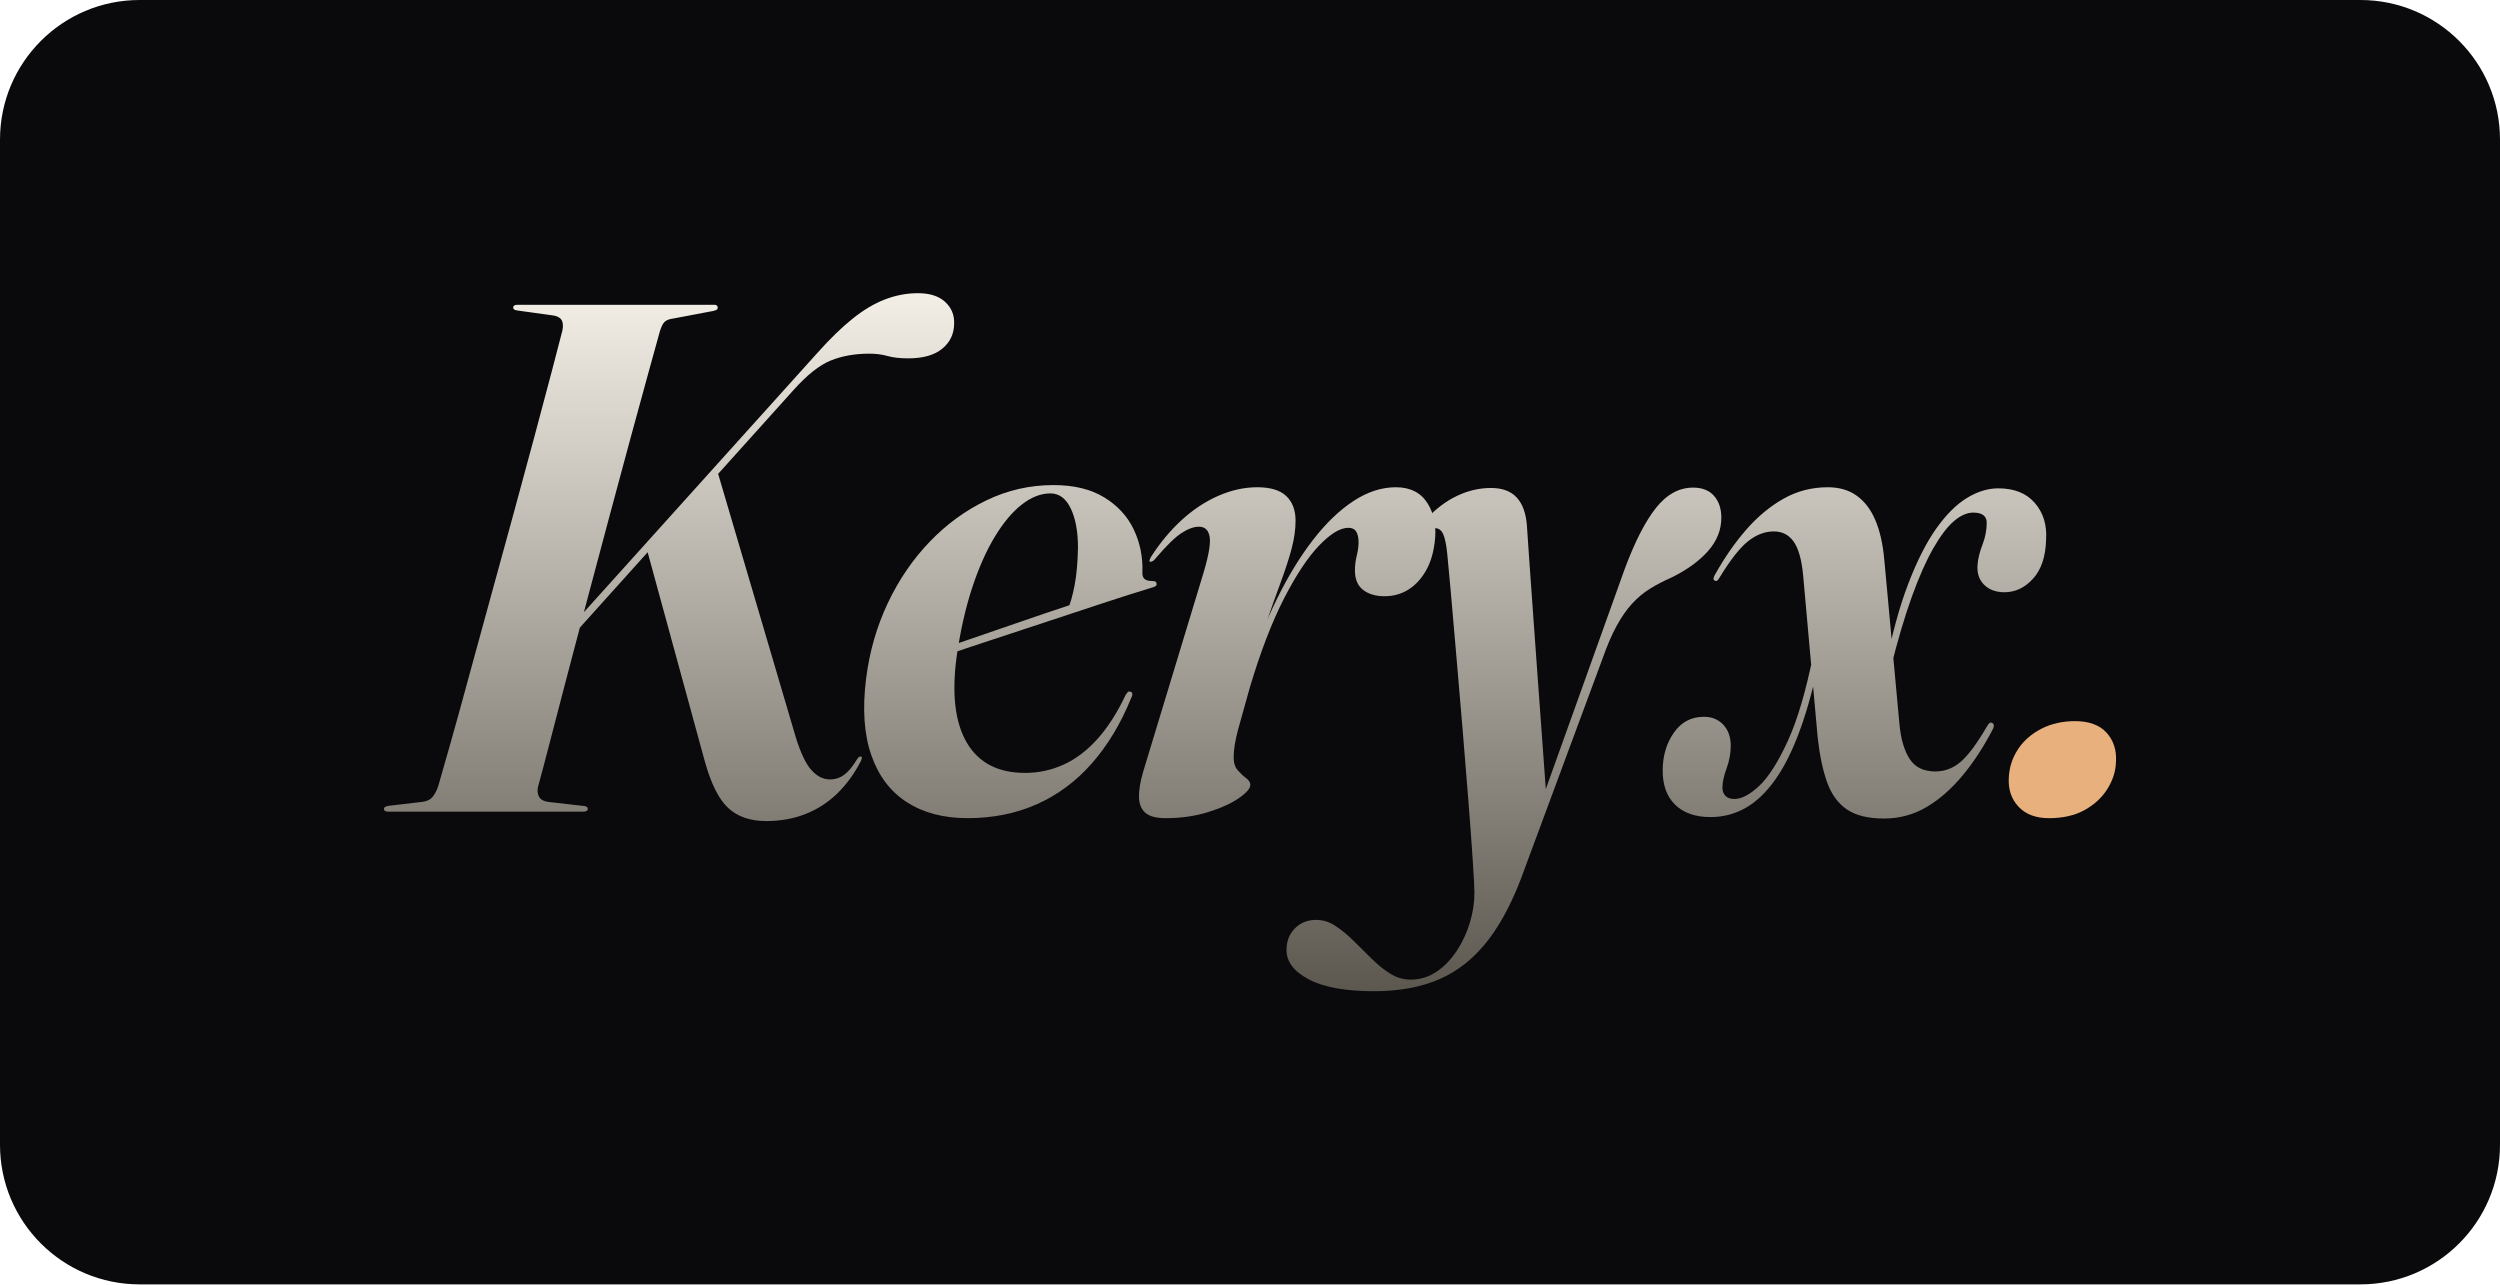
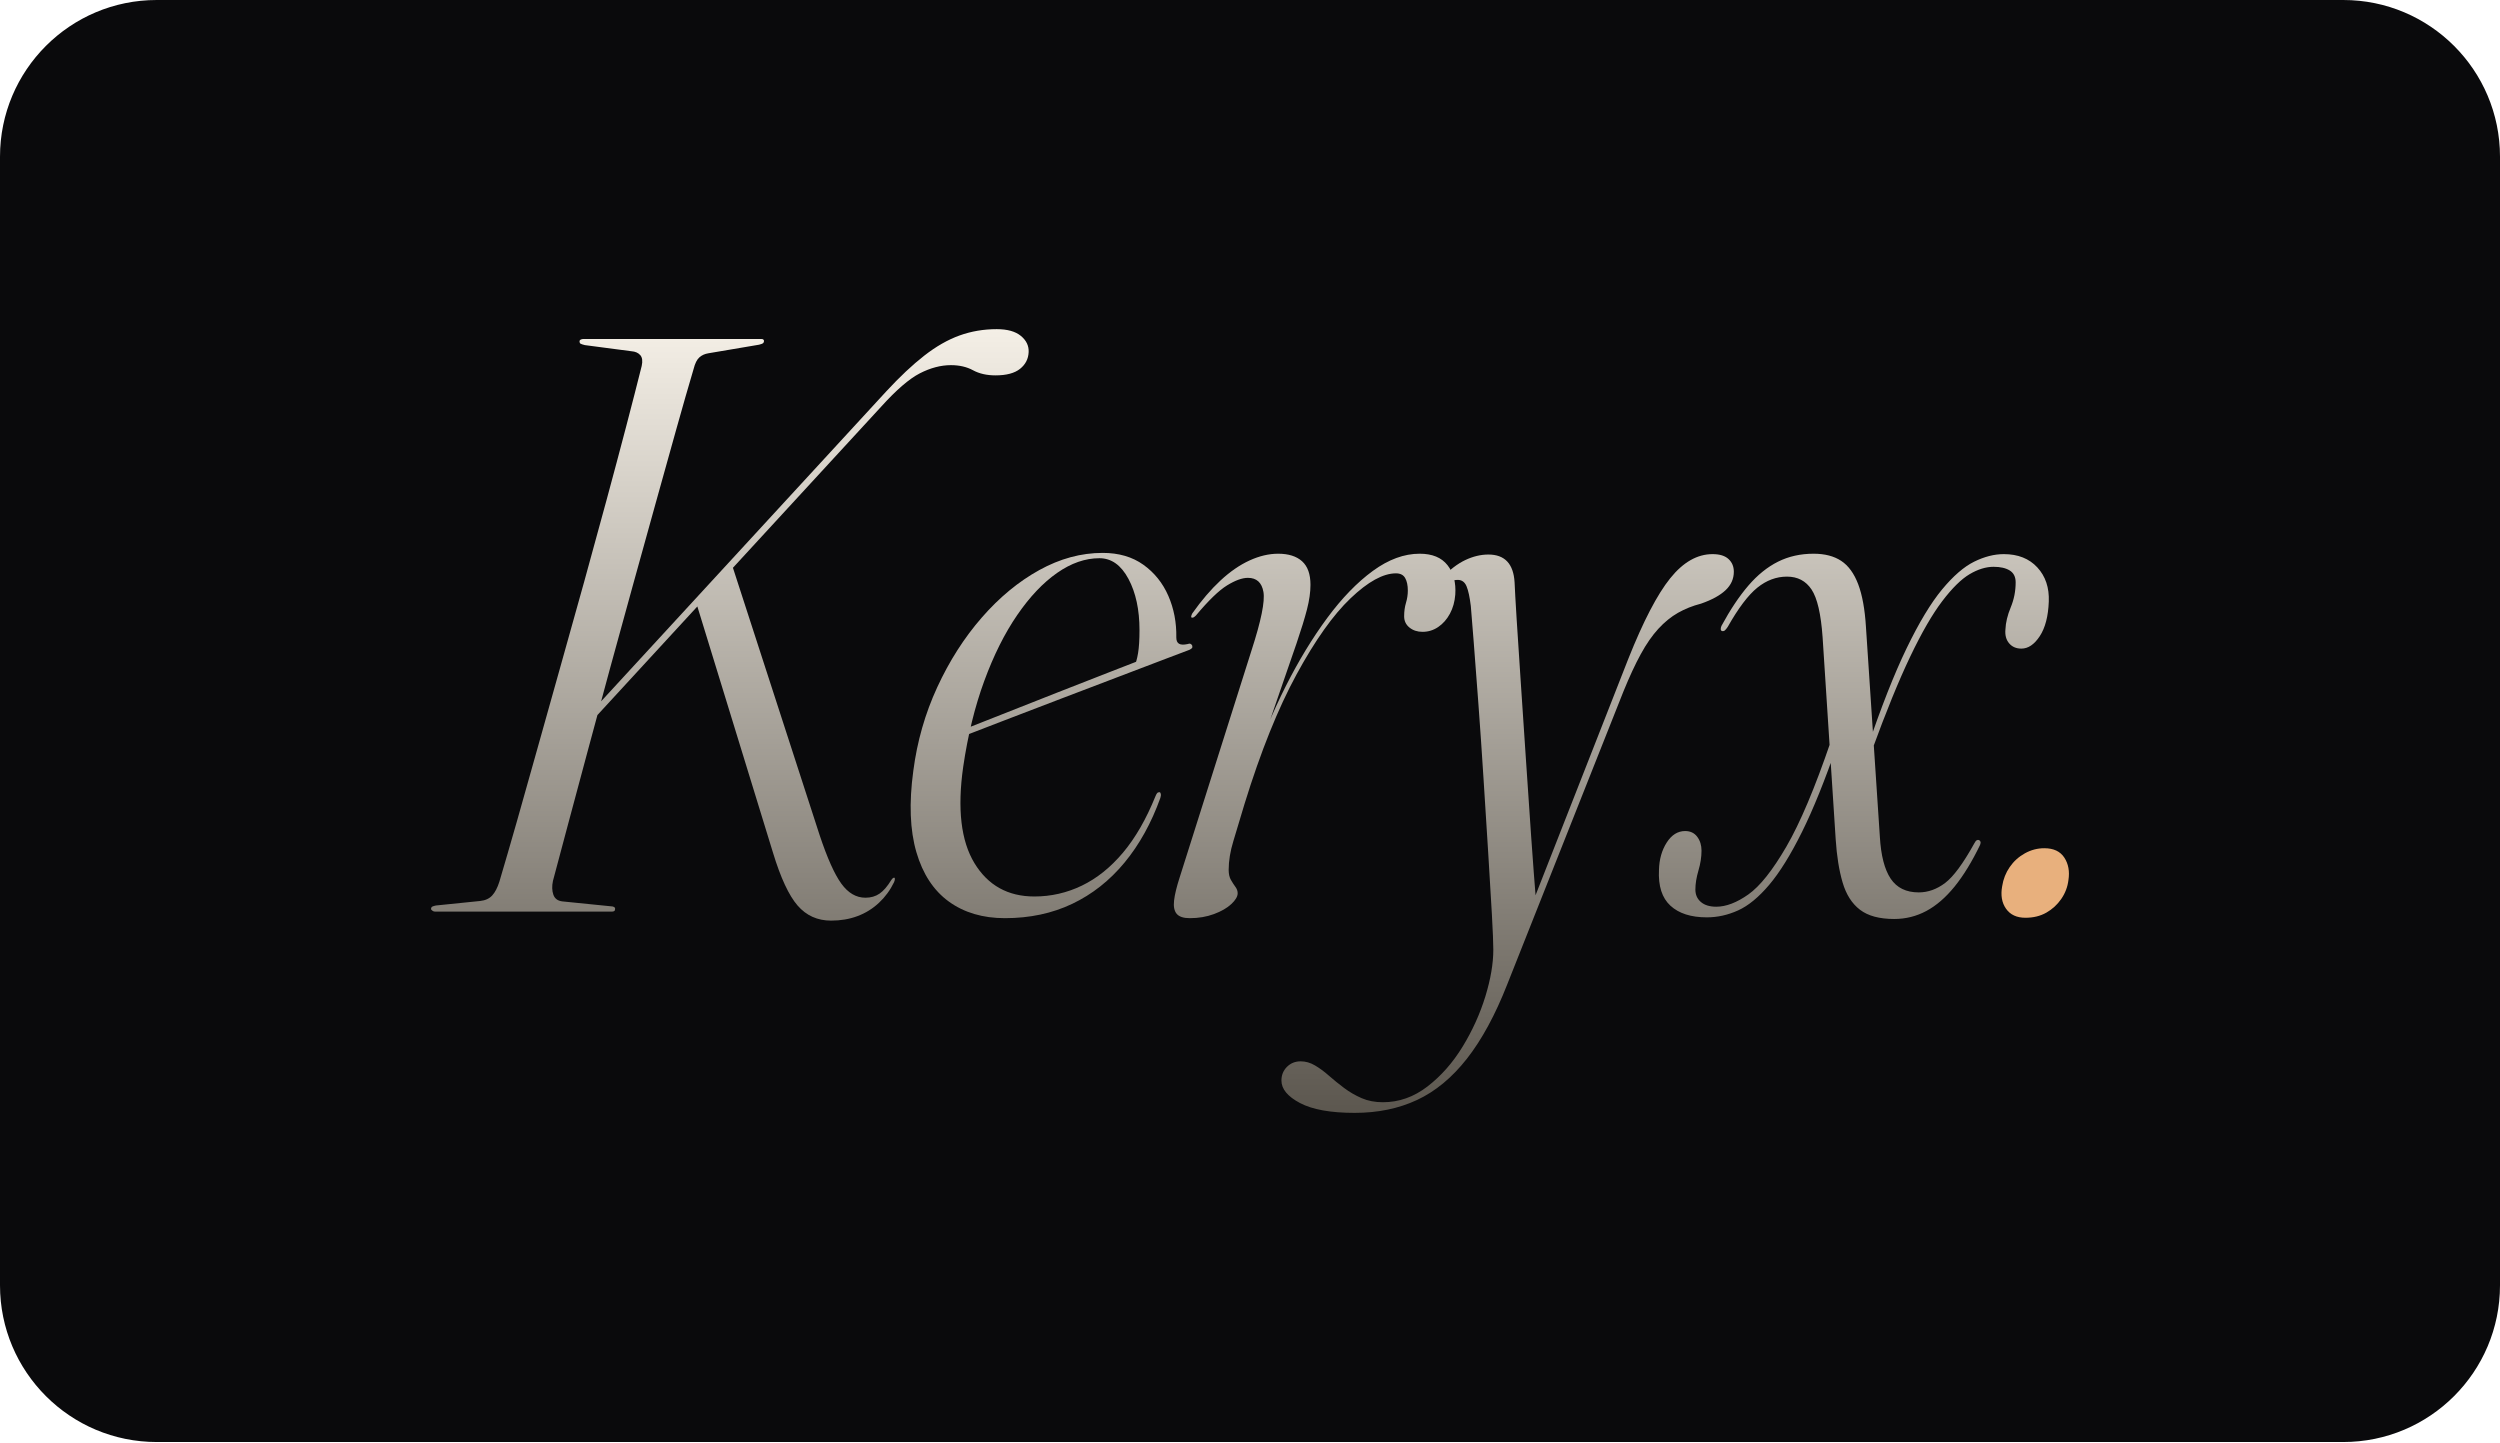
- <svg xmlns="http://www.w3.org/2000/svg" viewBox="0 0 6905.1 3547.5" width="560" role="img" aria-label="Keryx">
+ <svg xmlns="http://www.w3.org/2000/svg" viewBox="0 0 6111.9 3525.4" width="560" role="img" aria-label="Keryx">
  <defs>
-     <linearGradient id="silver" gradientUnits="userSpaceOnUse" x1="0" y1="524.0" x2="0" y2="2452.0">
+     <linearGradient id="silver" gradientUnits="userSpaceOnUse" x1="0" y1="532.0" x2="0" y2="2448.0">
      <stop offset="0" stop-color="#f4efe6" />
      <stop offset="1" stop-color="#5c574f" />
    </linearGradient>
  </defs>
-   <rect width="6905.1" height="3547.5" rx="385.6" fill="#0a0a0c" />
-   <g transform="translate(1085.4,285.8)">
-     <path d="M401.0 1886Q397.0 1902 403.0 1914.0Q409.0 1926 428.0 1929L524.0 1940Q530.0 1940 534.0 1942.0Q538.0 1944 538.0 1948Q538.0 1952 535.0 1954.0Q532.0 1956 526.0 1956H-14.0Q-19.0 1956 -22.0 1954.0Q-25.0 1952 -25.0 1949Q-25.0 1945 -21.5 1943.0Q-18.0 1941 -13.0 1940L81.0 1929Q100.0 1927 110.0 1914.5Q120.0 1902 126.0 1882Q137.0 1844 159.0 1766.5Q181.0 1689 209.0 1585.5Q237.0 1482 269.0 1366.5Q301.0 1251 332.5 1135.0Q364.0 1019 391.5 917.0Q419.0 815 439.0 738.5Q459.0 662 468.0 627Q472.0 607 465.0 597.0Q458.0 587 439.0 585L345.0 572Q337.0 571 334.5 569.0Q332.0 567 332.0 563Q332.0 560 335.0 558.0Q338.0 556 344.0 556H888.0Q892.0 556 894.5 558.0Q897.0 560 897.0 564Q897.0 567 895.0 569.0Q893.0 571 885.0 573L774.0 594Q758.0 596 750.5 603.0Q743.0 610 737.0 630Q727.0 666 706.0 742.0Q685.0 818 657.0 921.0Q629.0 1024 598.0 1140.0Q567.0 1256 536.0 1372.5Q505.0 1489 478.0 1592.5Q451.0 1696 431.0 1773.0Q411.0 1850 401.0 1886ZM700.0 1227 894.0 1009 1113.0 1752Q1133.0 1816 1156.0 1841.5Q1179.0 1867 1207.0 1867Q1229.0 1867 1246.5 1854.0Q1264.0 1841 1282.0 1811Q1288.0 1802 1293.0 1804Q1295.0 1804 1295.0 1807.0Q1295.0 1810 1293.0 1815Q1266.0 1868 1227.5 1905.5Q1189.0 1943 1139.5 1962.5Q1090.0 1982 1031.0 1982Q965.0 1982 926.0 1946.0Q887.0 1910 861.0 1816ZM426.0 1548 413.0 1532 1174.0 687Q1225.0 630 1270.0 594.0Q1315.0 558 1359.5 541.0Q1404.0 524 1450.0 524Q1499.0 524 1525.0 548.0Q1551.0 572 1550.0 607Q1550.0 650 1517.5 677.0Q1485.0 704 1423.0 704Q1389.0 704 1366.0 697.5Q1343.0 691 1316.0 691Q1256.0 691 1209.0 710.0Q1162.0 729 1105.0 793Z" fill="url(#silver)" />
-     <path d="M1432.0 1535Q1432.0 1535 1468.5 1522.5Q1505.0 1510 1562.0 1490.5Q1619.0 1471 1682.5 1449.0Q1746.0 1427 1800.5 1408.5Q1855.0 1390 1886.0 1380L1863.0 1400Q1875.0 1372 1883.0 1329.0Q1891.0 1286 1892.0 1227Q1892.0 1160 1872.0 1118.5Q1852.0 1077 1816.0 1077Q1776.0 1077 1736.5 1108.0Q1697.0 1139 1661.5 1198.0Q1626.0 1257 1599.0 1340.0Q1572.0 1423 1557.0 1527Q1536.0 1682 1585.0 1765.5Q1634.0 1849 1746.0 1849Q1802.0 1849 1852.5 1826.0Q1903.0 1803 1946.0 1755.0Q1989.0 1707 2023.0 1635Q2027.0 1628 2030.0 1625.5Q2033.0 1623 2037.0 1625Q2041.0 1625 2042.0 1630.0Q2043.0 1635 2039.0 1642Q1996.0 1748 1930.5 1822.5Q1865.0 1897 1778.5 1935.5Q1692.0 1974 1587.0 1974Q1488.0 1974 1419.5 1930.0Q1351.0 1886 1321.0 1799.5Q1291.0 1713 1307.0 1587Q1321.0 1477 1366.5 1380.5Q1412.0 1284 1482.0 1211.0Q1552.0 1138 1639.5 1096.0Q1727.0 1054 1824.0 1054Q1909.0 1054 1964.5 1088.0Q2020.0 1122 2046.0 1176.5Q2072.0 1231 2070.0 1294Q2069.0 1306 2075.0 1312.5Q2081.0 1319 2097.0 1319Q2104.0 1319 2106.5 1321.0Q2109.0 1323 2109.0 1326Q2110.0 1329 2108.0 1331.5Q2106.0 1334 2100.0 1336Q2086.0 1340 2032.5 1357.0Q1979.0 1374 1904.0 1399.0Q1829.0 1424 1748.0 1450.5Q1667.0 1477 1596.5 1500.5Q1526.0 1524 1482.0 1539.0Q1438.0 1554 1438.0 1554Z" fill="url(#silver)" />
-     <path d="M2092.0 1266Q2089.0 1265 2089.5 1262.0Q2090.0 1259 2094.0 1252Q2131.0 1194 2178.5 1150.5Q2226.0 1107 2280.0 1083.5Q2334.0 1060 2387.0 1060Q2442.0 1060 2467.5 1084.5Q2493.0 1109 2493.0 1152Q2493.0 1189 2482.0 1230.0Q2471.0 1271 2452.5 1321.0Q2434.0 1371 2412.0 1434.5Q2390.0 1498 2368.0 1582L2358.0 1578Q2395.0 1463 2441.5 1368.5Q2488.0 1274 2541.5 1205.0Q2595.0 1136 2653.0 1098.0Q2711.0 1060 2770.0 1060Q2830.0 1060 2858.0 1105.0Q2886.0 1150 2877.0 1214Q2871.0 1261 2851.0 1294.0Q2831.0 1327 2802.5 1344.0Q2774.0 1361 2739.0 1361Q2702.0 1361 2679.5 1343.5Q2657.0 1326 2657.0 1290Q2657.0 1269 2662.0 1249.0Q2667.0 1229 2667.0 1212Q2667.0 1193 2660.5 1182.5Q2654.0 1172 2639.0 1172Q2605.0 1172 2558.0 1221.0Q2511.0 1270 2461.0 1367.5Q2411.0 1465 2367.0 1612Q2348.0 1679 2335.0 1726.5Q2322.0 1774 2322.0 1806Q2322.0 1829 2333.5 1842.0Q2345.0 1855 2356.5 1863.5Q2368.0 1872 2368.0 1882Q2368.0 1897 2336.0 1919.0Q2304.0 1941 2250.5 1957.5Q2197.0 1974 2134.0 1974Q2095.0 1974 2078.0 1959.0Q2061.0 1944 2060.5 1915.5Q2060.0 1887 2072.0 1846L2234.0 1312Q2260.0 1229 2256.0 1199.0Q2252.0 1169 2226.0 1169Q2205.0 1169 2178.0 1186.5Q2151.0 1204 2106.0 1257Q2102.0 1262 2098.5 1264.0Q2095.0 1266 2092.0 1266Z" fill="url(#silver)" />
-     <path d="M3402.0 1286Q3444.0 1173 3488.5 1117.0Q3533.0 1061 3591.0 1061Q3629.0 1061 3649.0 1084.0Q3669.0 1107 3669.0 1144Q3669.0 1195 3632.0 1236.5Q3595.0 1278 3532.0 1309Q3498.0 1324 3471.5 1340.5Q3445.0 1357 3422.5 1381.5Q3400.0 1406 3380.0 1442.5Q3360.0 1479 3341.0 1533L3126.0 2113Q3083.0 2235 3026.0 2309.5Q2969.0 2384 2892.0 2418.0Q2815.0 2452 2710.0 2452Q2592.0 2452 2530.0 2419.5Q2468.0 2387 2468.0 2338Q2468.0 2302 2491.0 2278.5Q2514.0 2255 2550.0 2255Q2578.0 2255 2603.0 2271.5Q2628.0 2288 2653.0 2312.5Q2678.0 2337 2703.0 2362.0Q2728.0 2387 2754.5 2403.5Q2781.0 2420 2811.0 2420Q2850.0 2420 2882.5 2398.0Q2915.0 2376 2938.5 2340.0Q2962.0 2304 2974.5 2262.5Q2987.0 2221 2987.0 2180Q2987.0 2160 2982.5 2092.0Q2978.0 2024 2970.5 1927.5Q2963.0 1831 2954.0 1724.5Q2945.0 1618 2936.5 1519.0Q2928.0 1420 2921.5 1346.5Q2915.0 1273 2912.0 1244Q2908.0 1205 2900.5 1189.0Q2893.0 1173 2878.0 1173Q2861.0 1173 2843.0 1191.5Q2825.0 1210 2802.0 1253Q2798.0 1259 2795.5 1262.0Q2793.0 1265 2789.0 1264Q2786.0 1263 2785.0 1259.0Q2784.0 1255 2787.0 1250Q2816.0 1189 2855.0 1147.0Q2894.0 1105 2939.5 1083.5Q2985.0 1062 3033.0 1062Q3079.0 1062 3103.5 1088.0Q3128.0 1114 3132.0 1166Q3134.0 1195 3138.5 1261.5Q3143.0 1328 3149.5 1415.5Q3156.0 1503 3162.5 1596.5Q3169.0 1690 3175.5 1775.0Q3182.0 1860 3186.0 1919L3174.0 1922Z" fill="url(#silver)" />
-     <path d="M3924.0 1517 3943.0 1520Q3918.0 1643 3887.0 1728.5Q3856.0 1814 3818.0 1867.5Q3780.0 1921 3735.5 1946.0Q3691.0 1971 3639.0 1971Q3576.0 1971 3541.0 1936.5Q3506.0 1902 3507.0 1839Q3508.0 1780 3538.5 1737.0Q3569.0 1694 3621.0 1694Q3654.0 1694 3674.5 1716.0Q3695.0 1738 3695.0 1774Q3695.0 1805 3683.5 1836.5Q3672.0 1868 3672.0 1890Q3672.0 1903 3680.0 1912.0Q3688.0 1921 3705.0 1921Q3735.0 1921 3773.5 1885.0Q3812.0 1849 3852.5 1761.0Q3893.0 1673 3924.0 1517ZM4119.0 1259 4161.0 1715Q4167.0 1777 4189.5 1811.0Q4212.0 1845 4260.0 1845Q4299.0 1845 4330.0 1818.5Q4361.0 1792 4403.0 1720Q4407.0 1713 4410.5 1711.0Q4414.0 1709 4417.0 1711Q4421.0 1713 4421.5 1717.0Q4422.0 1721 4420.0 1726Q4382.0 1800 4335.5 1856.0Q4289.0 1912 4235.5 1943.5Q4182.0 1975 4118.0 1975Q4053.0 1975 4016.0 1950.0Q3979.0 1925 3961.0 1874.5Q3943.0 1824 3935.0 1750L3895.0 1304Q3889.0 1239 3869.0 1210.5Q3849.0 1182 3814.0 1182Q3777.0 1182 3743.0 1209.0Q3709.0 1236 3665.0 1308Q3661.0 1315 3658.0 1317.5Q3655.0 1320 3651.0 1318Q3647.0 1316 3647.5 1312.0Q3648.0 1308 3650.0 1304Q3690.0 1232 3737.5 1177.5Q3785.0 1123 3841.0 1091.5Q3897.0 1060 3963.0 1060Q4010.0 1060 4042.5 1083.0Q4075.0 1106 4094.0 1150.0Q4113.0 1194 4119.0 1259ZM4137.0 1559 4122.0 1558Q4149.0 1421 4185.5 1326.0Q4222.0 1231 4263.0 1173.5Q4304.0 1116 4347.5 1089.5Q4391.0 1063 4434.0 1063Q4500.0 1063 4535.0 1103.5Q4570.0 1144 4566.0 1205Q4564.0 1275 4530.0 1312.5Q4496.0 1350 4451.0 1350Q4415.0 1350 4394.0 1328.5Q4373.0 1307 4377.0 1271Q4379.0 1248 4390.5 1218.0Q4402.0 1188 4402.0 1158Q4402.0 1144 4392.5 1137.0Q4383.0 1130 4365.0 1130Q4339.0 1130 4311.5 1153.5Q4284.0 1177 4254.5 1228.5Q4225.0 1280 4195.5 1361.5Q4166.0 1443 4137.0 1559Z" fill="url(#silver)" />
-     <path d="M4574.0 1974Q4519.0 1974 4489.5 1942.0Q4460.0 1910 4463.0 1862Q4465.0 1819 4488.5 1783.5Q4512.0 1748 4553.0 1727.0Q4594.0 1706 4646.0 1706Q4704.0 1706 4733.0 1738.0Q4762.0 1770 4759.0 1818Q4758.0 1857 4735.5 1893.0Q4713.0 1929 4672.5 1951.5Q4632.0 1974 4574.0 1974Z" fill="#e8b07d" />
+   <rect width="6111.9" height="3525.4" rx="383.2" fill="#0a0a0c" />
+   <g transform="translate(1063.8,272.7)">
+     <path d="M288.0 1881Q284.0 1900 289.0 1914.5Q294.0 1929 311.0 1931L430.0 1943Q434.0 1943 437.0 1944.5Q440.0 1946 440.0 1949Q440.0 1953 438.0 1954.5Q436.0 1956 432.0 1956H0.0Q-4.0 1956 -7.0 1953.5Q-10.0 1951 -10.0 1950Q-10.0 1945 -6.5 1943.5Q-3.0 1942 2.0 1941L110.0 1930Q129.0 1928 139.5 1916.5Q150.0 1905 157.0 1883Q176.0 1819 200.0 1735.0Q224.0 1651 251.0 1554.0Q278.0 1457 307.0 1354.5Q336.0 1252 364.5 1149.0Q393.0 1046 419.0 950.0Q445.0 854 467.0 770.0Q489.0 686 505.0 622Q509.0 604 501.5 595.5Q494.0 587 480.0 586L366.0 571Q358.0 569 355.5 567.5Q353.0 566 353.0 562Q353.0 559 356.0 557.5Q359.0 556 363.0 556H797.0Q801.0 556 802.5 557.5Q804.0 559 804.0 561Q804.0 564 802.0 566.0Q800.0 568 792.0 570L668.0 591Q655.0 593 646.0 601.0Q637.0 609 632.0 629Q613.0 693 589.5 777.0Q566.0 861 539.0 958.0Q512.0 1055 483.5 1158.0Q455.0 1261 427.0 1363.5Q399.0 1466 373.5 1561.5Q348.0 1657 326.0 1738.5Q304.0 1820 288.0 1881ZM638.0 1200 725.0 1106 940.0 1769Q968.0 1853 993.0 1887.5Q1018.0 1922 1052.0 1922Q1072.0 1922 1086.5 1912.0Q1101.0 1902 1115.0 1879Q1119.0 1873 1122.0 1873Q1124.0 1873 1124.0 1876.0Q1124.0 1879 1122.0 1884Q1108.0 1913 1085.0 1934.5Q1062.0 1956 1032.5 1967.0Q1003.0 1978 968.0 1978Q918.0 1978 886.0 1941.0Q854.0 1904 826.0 1812ZM353.0 1523 344.0 1509 1103.0 684Q1152.0 631 1195.5 597.0Q1239.0 563 1282.0 547.5Q1325.0 532 1373.0 532Q1412.0 532 1432.0 548.5Q1452.0 565 1451.0 588Q1450.0 613 1430.0 629.0Q1410.0 645 1370.0 645Q1338.0 645 1315.0 632.5Q1292.0 620 1261.0 620Q1224.0 620 1185.0 640.0Q1146.0 660 1090.0 722Z" fill="url(#silver)" />
+     <path d="M1238.0 1532Q1238.0 1532 1280.0 1515.5Q1322.0 1499 1386.5 1473.5Q1451.0 1448 1519.5 1421.0Q1588.0 1394 1643.5 1372.5Q1699.0 1351 1722.0 1342L1709.0 1357Q1715.0 1345 1718.5 1324.0Q1722.0 1303 1722.0 1268Q1722.0 1193 1695.0 1142.5Q1668.0 1092 1624.0 1092Q1572.0 1092 1520.5 1128.0Q1469.0 1164 1423.0 1231.0Q1377.0 1298 1342.5 1392.0Q1308.0 1486 1291.0 1602Q1269.0 1756 1318.5 1837.5Q1368.0 1919 1465.0 1919Q1526.0 1919 1581.0 1892.5Q1636.0 1866 1681.5 1812.0Q1727.0 1758 1761.0 1674Q1763.0 1669 1765.0 1666.5Q1767.0 1664 1771.0 1664Q1773.0 1664 1774.0 1668.0Q1775.0 1672 1773.0 1678Q1740.0 1770 1685.5 1836.0Q1631.0 1902 1557.5 1937.0Q1484.0 1972 1393.0 1972Q1312.0 1972 1256.0 1931.5Q1200.0 1891 1176.5 1810.5Q1153.0 1730 1169.0 1612Q1183.0 1504 1227.5 1407.5Q1272.0 1311 1336.5 1237.0Q1401.0 1163 1477.0 1121.0Q1553.0 1079 1632.0 1079Q1691.0 1079 1731.5 1108.0Q1772.0 1137 1792.5 1184.0Q1813.0 1231 1812.0 1286Q1812.0 1297 1818.5 1301.0Q1825.0 1305 1839.0 1302Q1844.0 1300 1847.0 1301.5Q1850.0 1303 1851.0 1306Q1852.0 1310 1850.0 1312.0Q1848.0 1314 1844.0 1316Q1836.0 1319 1788.5 1337.0Q1741.0 1355 1673.0 1381.0Q1605.0 1407 1530.0 1435.5Q1455.0 1464 1389.0 1489.5Q1323.0 1515 1281.5 1531.0Q1240.0 1547 1240.0 1547Z" fill="url(#silver)" />
+     <path d="M1849.0 1237Q1848.0 1236 1848.5 1233.5Q1849.0 1231 1851.0 1227Q1885.0 1179 1920.0 1146.5Q1955.0 1114 1991.0 1097.5Q2027.0 1081 2061.0 1081Q2099.0 1081 2119.5 1099.5Q2140.0 1118 2140.0 1157Q2140.0 1184 2131.5 1217.0Q2123.0 1250 2106.0 1300.0Q2089.0 1350 2063.0 1424.5Q2037.0 1499 2001.0 1607L1997.0 1605Q2032.0 1499 2079.5 1405.0Q2127.0 1311 2181.0 1238.0Q2235.0 1165 2292.5 1123.0Q2350.0 1081 2407.0 1081Q2453.0 1081 2475.0 1109.0Q2497.0 1137 2494.0 1181Q2492.0 1207 2481.0 1227.5Q2470.0 1248 2452.5 1260.0Q2435.0 1272 2414.0 1272Q2395.0 1272 2382.0 1261.5Q2369.0 1251 2369.0 1234Q2369.0 1216 2373.5 1201.0Q2378.0 1186 2378.0 1171Q2378.0 1152 2371.5 1140.5Q2365.0 1129 2349.0 1129Q2302.0 1129 2238.0 1190.0Q2174.0 1251 2106.0 1376.0Q2038.0 1501 1979.0 1692Q1963.0 1746 1951.5 1783.5Q1940.0 1821 1940.0 1854Q1940.0 1869 1945.5 1878.5Q1951.0 1888 1956.5 1895.5Q1962.0 1903 1962.0 1911Q1962.0 1923 1946.5 1937.5Q1931.0 1952 1904.0 1962.0Q1877.0 1972 1845.0 1972Q1822.0 1972 1813.0 1961.5Q1804.0 1951 1806.5 1929.0Q1809.0 1907 1820.0 1873L1996.0 1317Q2031.0 1209 2025.0 1174.5Q2019.0 1140 1987.0 1140Q1966.0 1140 1936.0 1158.5Q1906.0 1177 1860.0 1232Q1857.0 1235 1854.5 1236.5Q1852.0 1238 1849.0 1237Z" fill="url(#silver)" />
+     <path d="M2917.0 1338Q2972.0 1200 3019.5 1141.0Q3067.0 1082 3123.0 1082Q3149.0 1082 3162.0 1094.0Q3175.0 1106 3175.0 1125Q3175.0 1151 3155.0 1170.0Q3135.0 1189 3095.0 1203Q3064.0 1211 3038.5 1225.5Q3013.0 1240 2990.5 1264.5Q2968.0 1289 2947.5 1326.5Q2927.0 1364 2905.0 1418L2621.0 2134Q2577.0 2246 2522.5 2315.5Q2468.0 2385 2400.5 2416.5Q2333.0 2448 2248.0 2448Q2160.0 2448 2114.5 2424.0Q2069.0 2400 2069.0 2369Q2069.0 2349 2082.5 2335.5Q2096.0 2322 2116.0 2322Q2134.0 2322 2151.0 2332.0Q2168.0 2342 2185.0 2357.0Q2202.0 2372 2222.0 2387.0Q2242.0 2402 2265.0 2412.0Q2288.0 2422 2317.0 2422Q2376.0 2422 2426.0 2383.5Q2476.0 2345 2512.0 2286.0Q2548.0 2227 2567.5 2163.5Q2587.0 2100 2587.0 2049Q2587.0 2026 2583.5 1962.5Q2580.0 1899 2574.5 1812.0Q2569.0 1725 2563.0 1630.0Q2557.0 1535 2550.5 1447.5Q2544.0 1360 2539.0 1296.0Q2534.0 1232 2532.0 1209Q2528.0 1176 2521.5 1160.5Q2515.0 1145 2500.0 1145Q2481.0 1145 2461.0 1163.0Q2441.0 1181 2414.0 1226Q2411.0 1232 2408.5 1234.5Q2406.0 1237 2403.0 1236Q2401.0 1235 2400.5 1231.5Q2400.0 1228 2403.0 1223Q2432.0 1171 2461.0 1140.5Q2490.0 1110 2518.5 1096.5Q2547.0 1083 2575.0 1083Q2605.0 1083 2621.0 1100.0Q2637.0 1117 2639.0 1151Q2640.0 1176 2644.0 1240.5Q2648.0 1305 2654.0 1393.5Q2660.0 1482 2666.5 1580.5Q2673.0 1679 2679.5 1772.0Q2686.0 1865 2692.0 1938L2682.0 1937Z" fill="url(#silver)" />
+     <path d="M3412.0 1540 3428.0 1547Q3383.0 1678 3341.5 1761.5Q3300.0 1845 3261.5 1890.5Q3223.0 1936 3185.5 1953.0Q3148.0 1970 3109.0 1970Q3051.0 1970 3020.0 1941.5Q2989.0 1913 2992.0 1854Q2993.0 1815 3011.0 1787.0Q3029.0 1759 3056.0 1759Q3075.0 1759 3085.5 1773.0Q3096.0 1787 3096.0 1807Q3096.0 1830 3088.5 1855.5Q3081.0 1881 3081.0 1902Q3081.0 1921 3094.5 1932.5Q3108.0 1944 3132.0 1944Q3168.0 1944 3210.5 1914.0Q3253.0 1884 3303.5 1797.0Q3354.0 1710 3412.0 1540ZM3498.0 1260 3532.0 1773Q3536.0 1842 3558.5 1875.5Q3581.0 1909 3627.0 1909Q3661.0 1909 3691.5 1886.0Q3722.0 1863 3763.0 1789Q3766.0 1783 3769.0 1781.5Q3772.0 1780 3774.0 1781Q3777.0 1782 3778.0 1785.0Q3779.0 1788 3777.0 1793Q3747.0 1855 3714.5 1895.0Q3682.0 1935 3645.5 1954.5Q3609.0 1974 3567.0 1974Q3513.0 1974 3483.5 1951.5Q3454.0 1929 3441.0 1885.0Q3428.0 1841 3424.0 1779L3392.0 1285Q3386.0 1200 3365.0 1168.5Q3344.0 1137 3305.0 1137Q3266.0 1137 3232.5 1164.0Q3199.0 1191 3160.0 1260Q3156.0 1266 3153.0 1268.5Q3150.0 1271 3146.0 1270Q3143.0 1269 3143.0 1265.0Q3143.0 1261 3145.0 1257Q3177.0 1198 3210.5 1159.0Q3244.0 1120 3283.0 1100.5Q3322.0 1081 3370.0 1081Q3411.0 1081 3437.5 1098.5Q3464.0 1116 3479.0 1155.5Q3494.0 1195 3498.0 1260ZM3513.0 1561 3501.0 1557Q3552.0 1406 3597.5 1312.0Q3643.0 1218 3684.0 1168.5Q3725.0 1119 3762.5 1100.5Q3800.0 1082 3835.0 1082Q3887.0 1082 3917.0 1114.5Q3947.0 1147 3945.0 1198Q3943.0 1252 3923.0 1282.5Q3903.0 1313 3878.0 1313Q3859.0 1313 3848.0 1300.0Q3837.0 1287 3839.0 1266Q3840.0 1241 3852.0 1212.0Q3864.0 1183 3864.0 1151Q3864.0 1131 3849.5 1122.0Q3835.0 1113 3810.0 1113Q3782.0 1113 3751.5 1131.0Q3721.0 1149 3684.5 1197.0Q3648.0 1245 3606.0 1333.0Q3564.0 1421 3513.0 1561Z" fill="url(#silver)" />
+     <path d="M3888.0 1971Q3856.0 1971 3840.5 1949.0Q3825.0 1927 3831.0 1894Q3835.0 1868 3849.5 1847.0Q3864.0 1826 3886.5 1813.5Q3909.0 1801 3934.0 1801Q3968.0 1801 3983.0 1824.0Q3998.0 1847 3993.0 1879Q3990.0 1904 3975.5 1925.0Q3961.0 1946 3939.0 1958.5Q3917.0 1971 3888.0 1971Z" fill="#e8b07d" />
  </g>
</svg>
